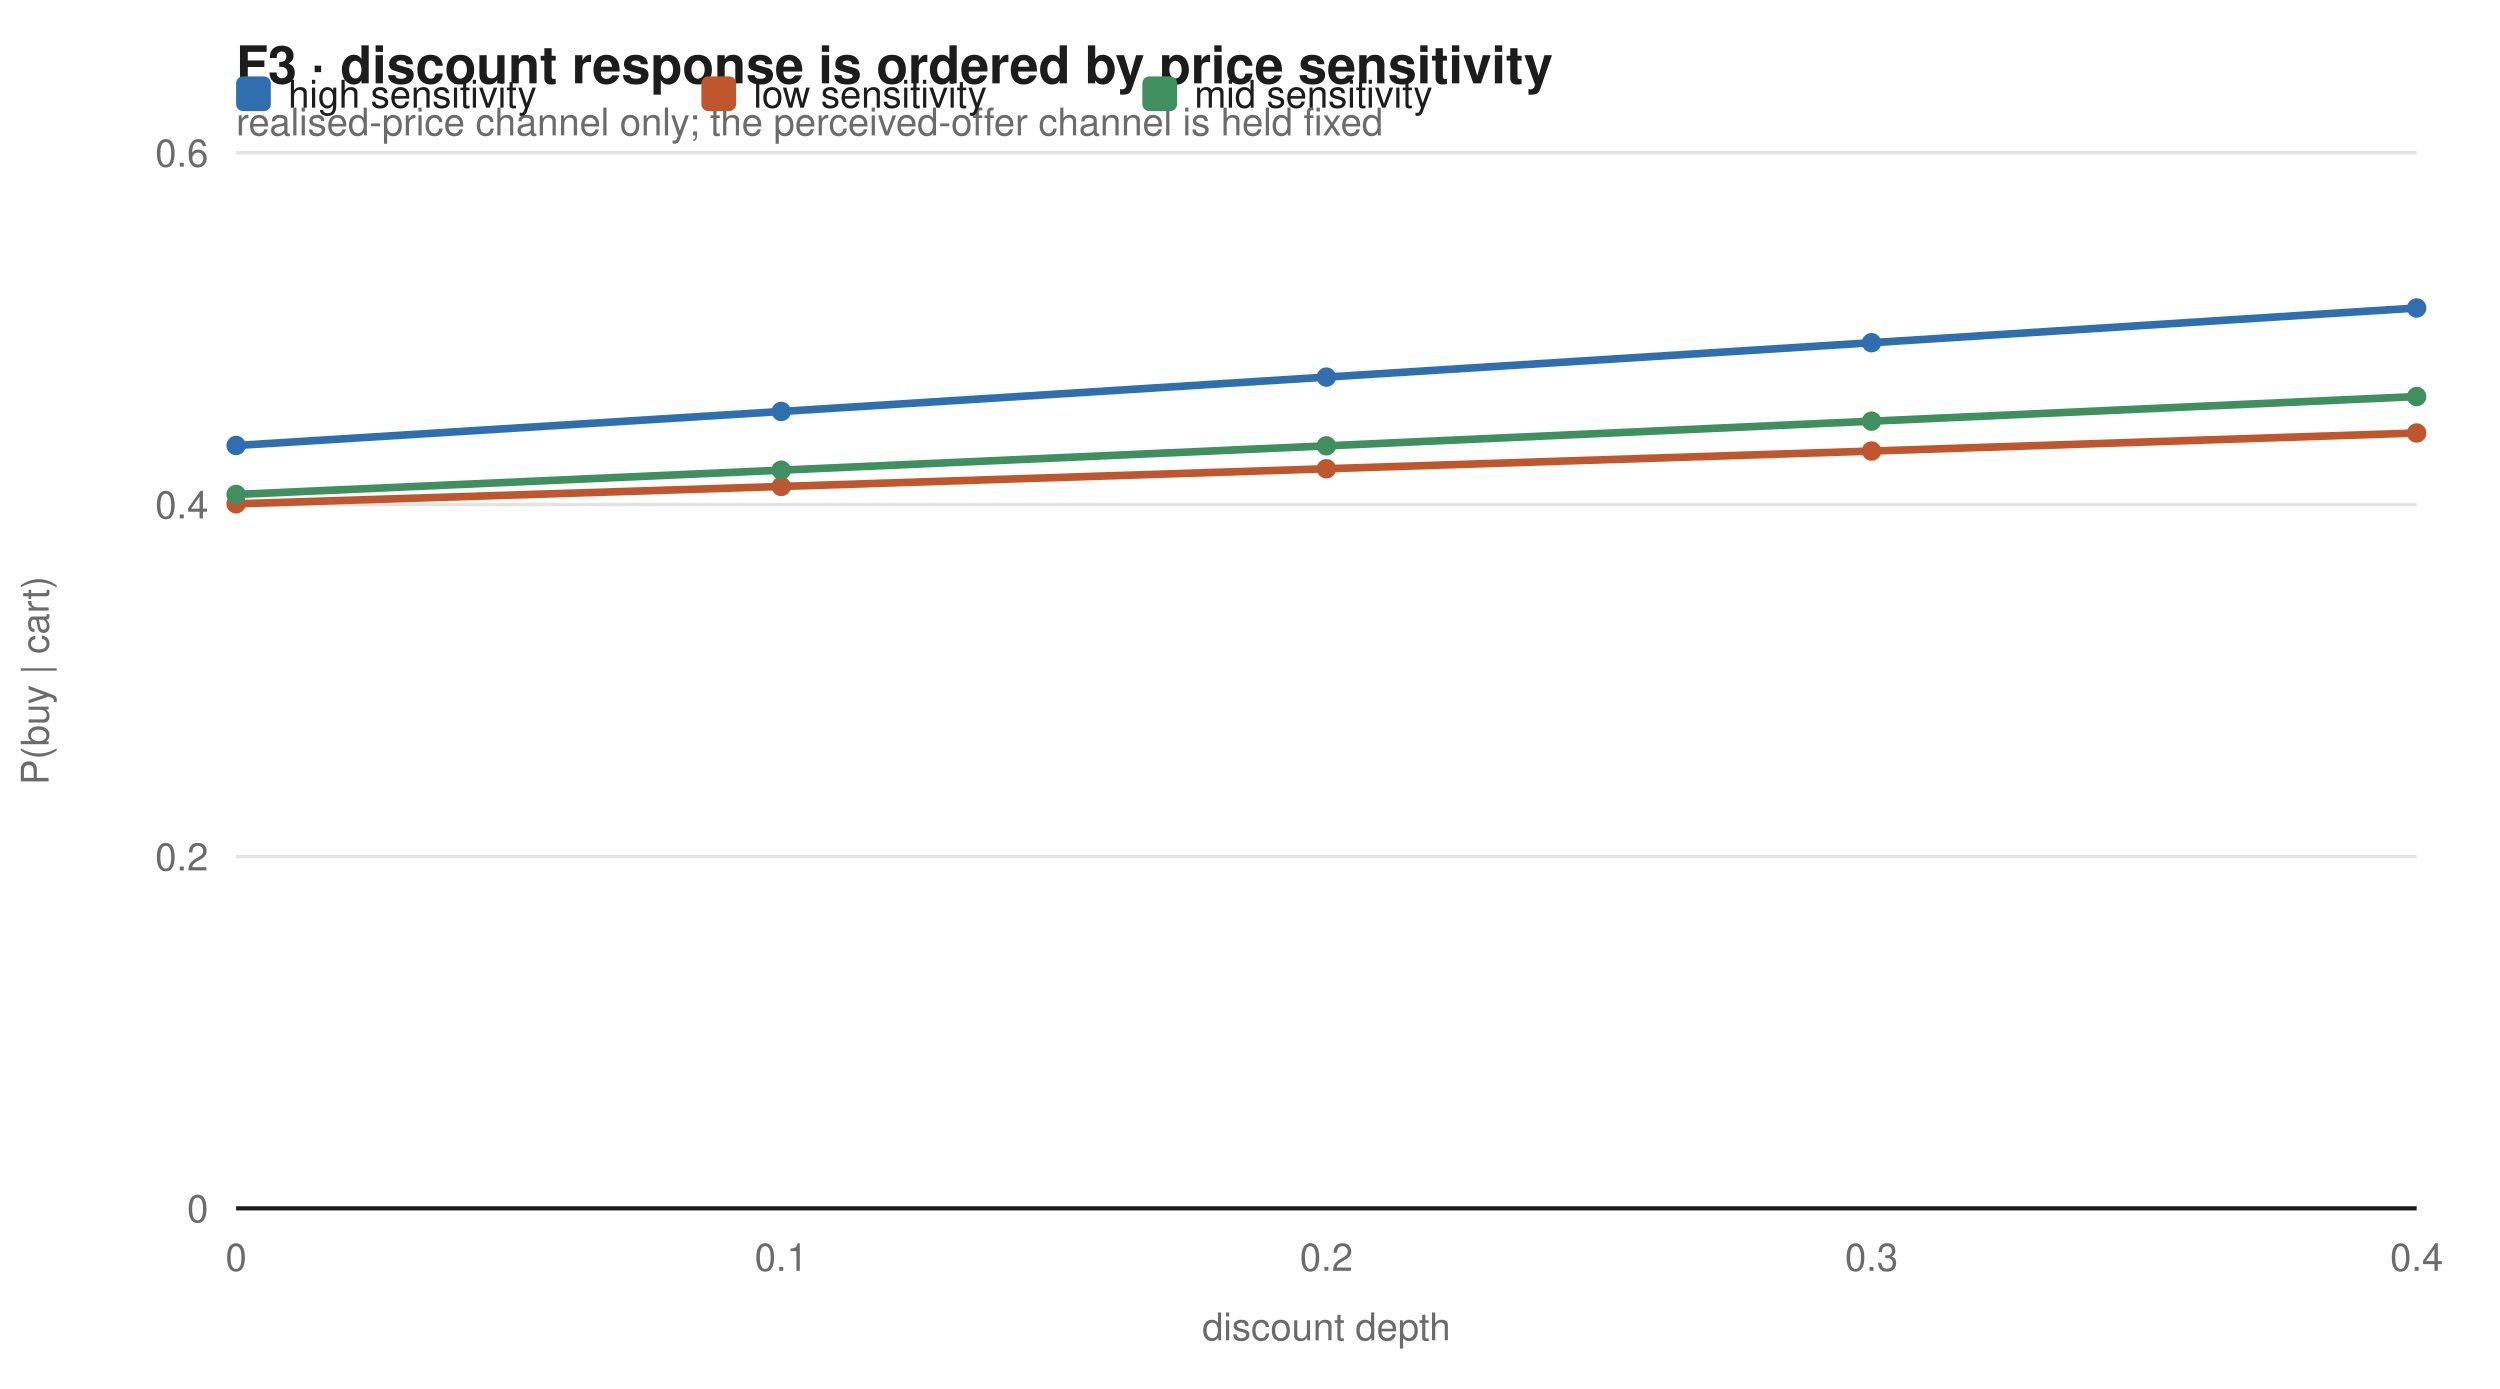
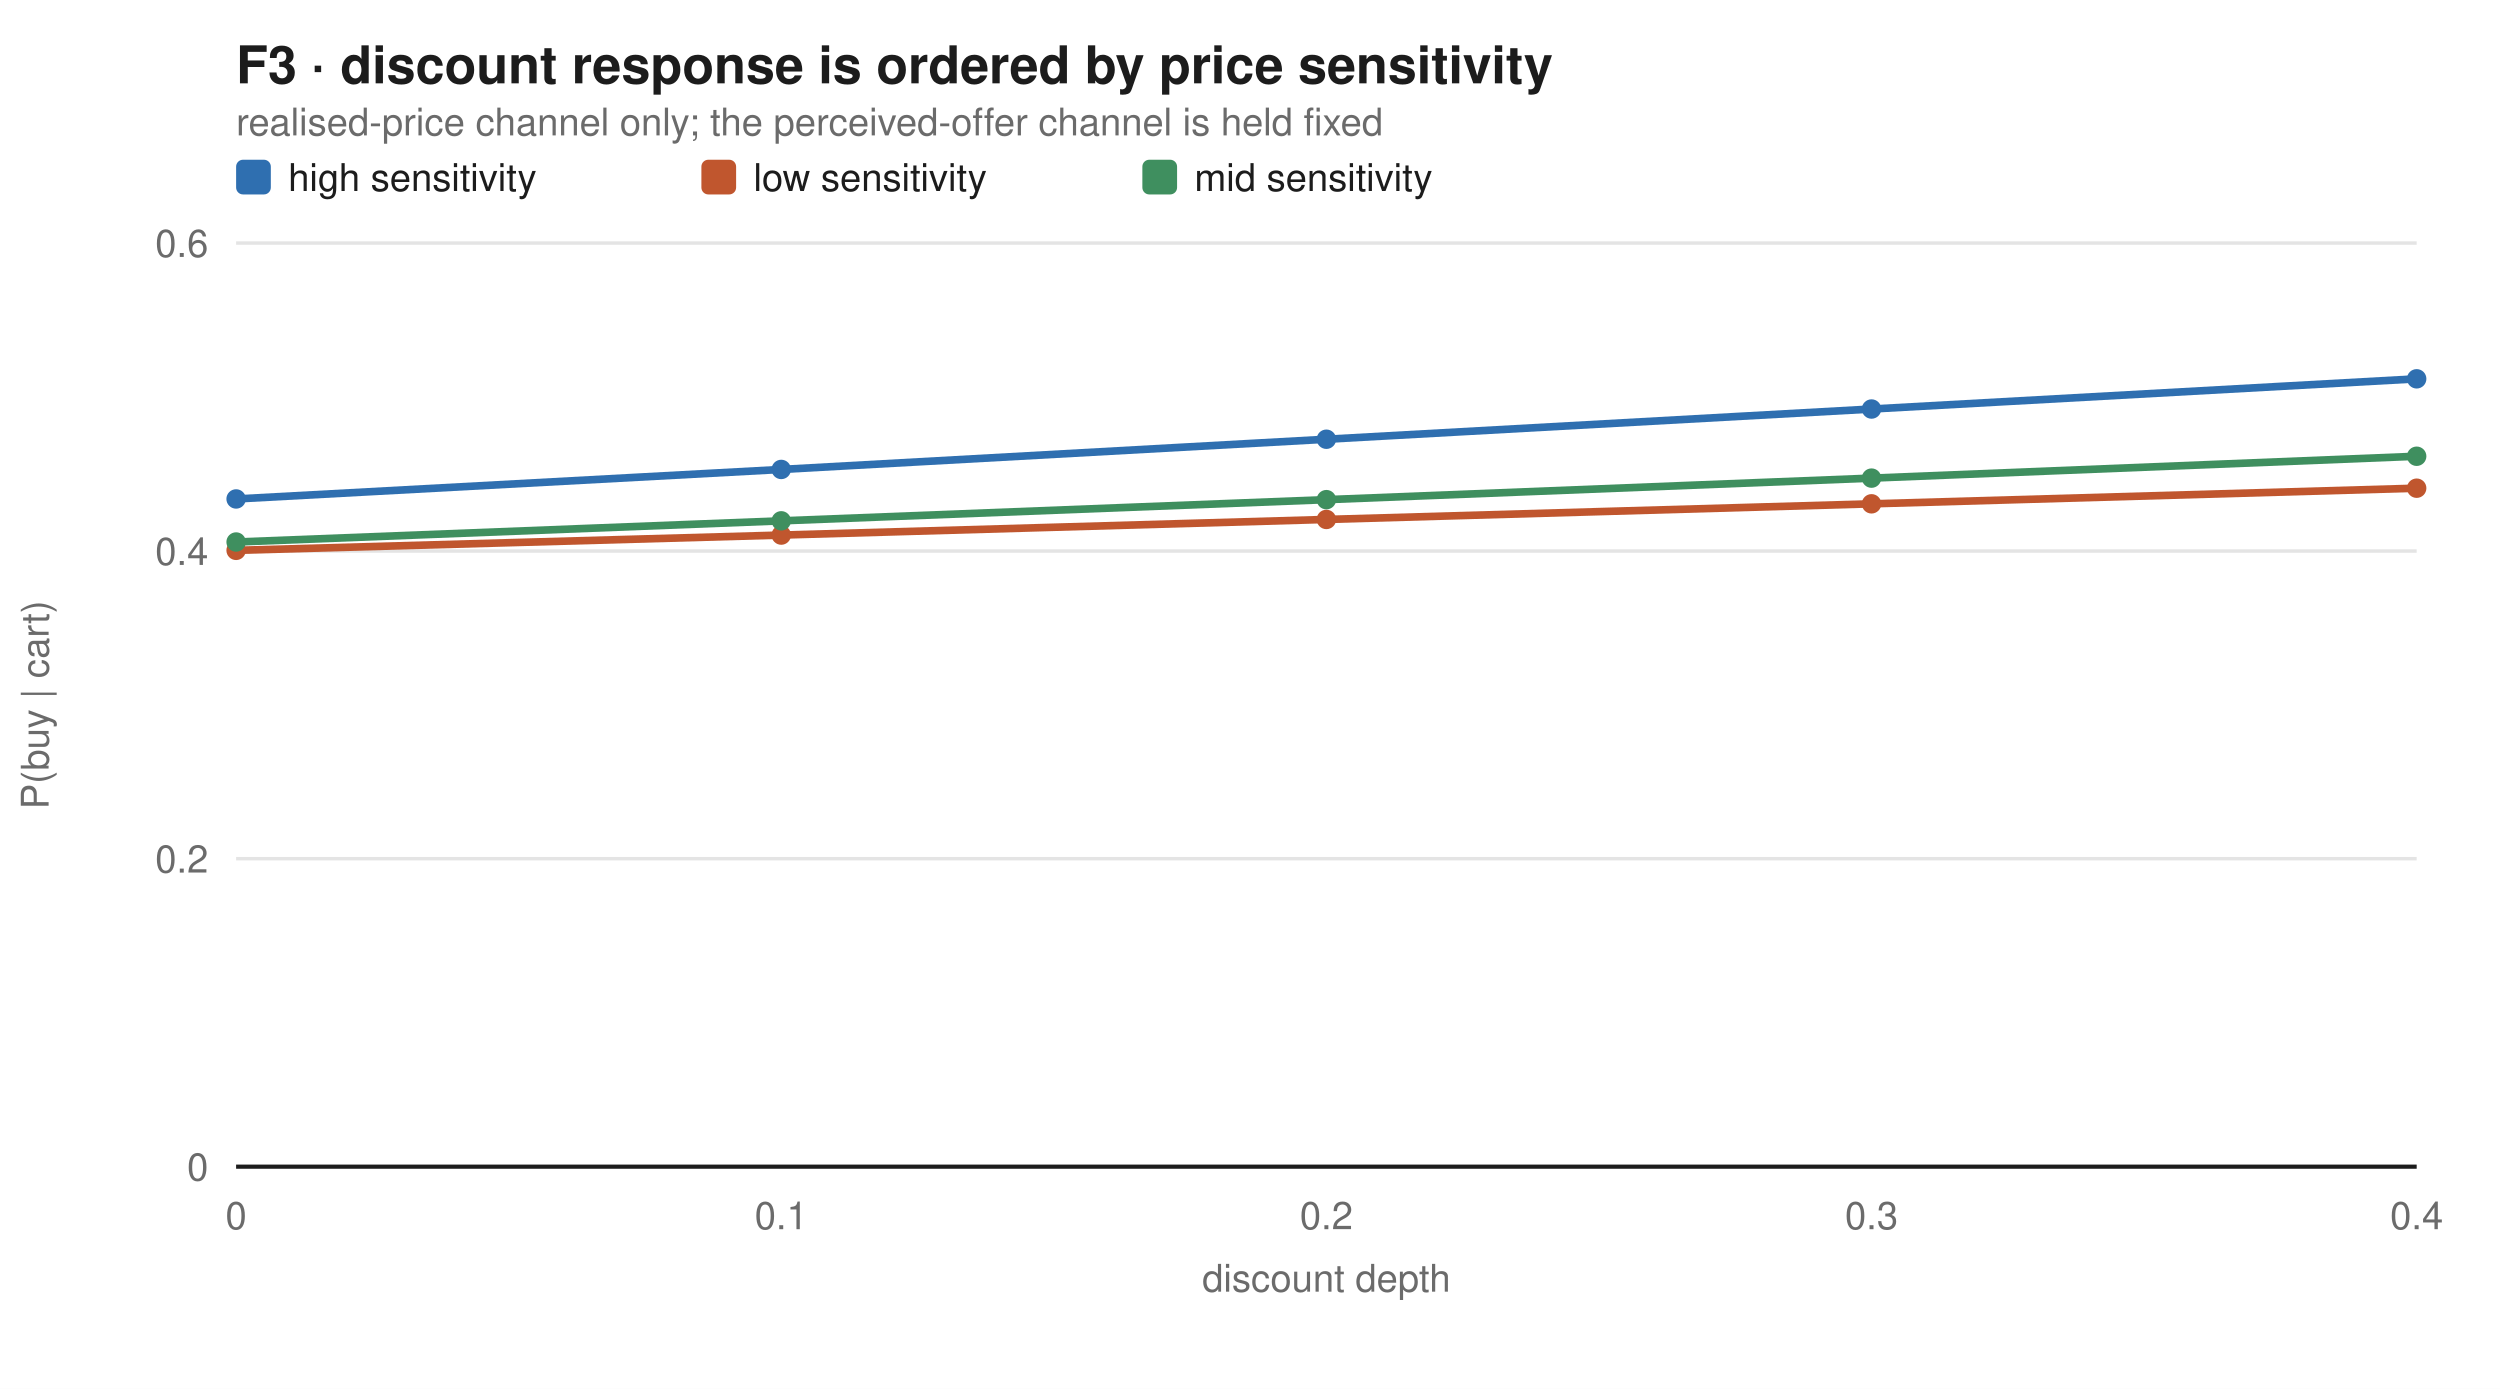
<svg xmlns="http://www.w3.org/2000/svg" width="720" height="400" viewBox="0 0 720 400" font-family="ui-sans-serif,-apple-system,Segoe UI,Helvetica,Arial,sans-serif">
  <rect width="720" height="400" fill="#ffffff" />
  <text x="68" y="24" font-size="15" font-weight="600" fill="#1c1c1c">F3 · discount response is ordered by price sensitivity</text>
  <text x="68" y="39" font-size="11" fill="#6b6b6b">realised-price channel only; the perceived-offer channel is held fixed</text>
-   <text x="14" y="196" font-size="11" fill="#6b6b6b" transform="rotate(-90 14 196)" text-anchor="middle">P(buy | cart)</text>
-   <text x="382" y="386" font-size="11" fill="#6b6b6b" text-anchor="middle">discount depth</text>
-   <rect x="68" y="22" width="10" height="10" fill="#2f6fb0" rx="2" />
-   <text x="83" y="31" font-size="11" fill="#1c1c1c">high sensitivity</text>
-   <rect x="202" y="22" width="10" height="10" fill="#c0562e" rx="2" />
-   <text x="217" y="31" font-size="11" fill="#1c1c1c">low sensitivity</text>
-   <rect x="329" y="22" width="10" height="10" fill="#3f8f5f" rx="2" />
-   <text x="344" y="31" font-size="11" fill="#1c1c1c">mid sensitivity</text>
-   <line x1="68" y1="348.0" x2="696" y2="348.0" stroke="#e4e4e4" stroke-width="1" />
-   <text x="60" y="352.0" text-anchor="end" font-size="11" fill="#6b6b6b">0</text>
-   <line x1="68" y1="246.7" x2="696" y2="246.7" stroke="#e4e4e4" stroke-width="1" />
-   <text x="60" y="250.7" text-anchor="end" font-size="11" fill="#6b6b6b">0.2</text>
-   <line x1="68" y1="145.3" x2="696" y2="145.3" stroke="#e4e4e4" stroke-width="1" />
-   <text x="60" y="149.3" text-anchor="end" font-size="11" fill="#6b6b6b">0.4</text>
-   <line x1="68" y1="44.0" x2="696" y2="44.0" stroke="#e4e4e4" stroke-width="1" />
-   <text x="60" y="48.0" text-anchor="end" font-size="11" fill="#6b6b6b">0.6</text>
-   <text x="68.0" y="366" text-anchor="middle" font-size="11" fill="#6b6b6b">0</text>
-   <text x="225.0" y="366" text-anchor="middle" font-size="11" fill="#6b6b6b">0.1</text>
-   <text x="382.0" y="366" text-anchor="middle" font-size="11" fill="#6b6b6b">0.2</text>
-   <text x="539.0" y="366" text-anchor="middle" font-size="11" fill="#6b6b6b">0.3</text>
-   <text x="696.0" y="366" text-anchor="middle" font-size="11" fill="#6b6b6b">0.4</text>
-   <line x1="68" y1="348" x2="696" y2="348" stroke="#1c1c1c" stroke-width="1.2" />
-   <path d="M68.0,128.3 L225.0,118.5 L382.0,108.6 L539.0,98.7 L696.0,88.7" fill="none" stroke="#2f6fb0" stroke-width="2.2" stroke-linejoin="round" />
-   <circle cx="68.0" cy="128.3" r="2.8" fill="#2f6fb0" />
-   <circle cx="225.0" cy="118.5" r="2.8" fill="#2f6fb0" />
-   <circle cx="382.0" cy="108.6" r="2.8" fill="#2f6fb0" />
-   <circle cx="539.0" cy="98.7" r="2.8" fill="#2f6fb0" />
-   <circle cx="696.0" cy="88.7" r="2.8" fill="#2f6fb0" />
-   <path d="M68.0,145.1 L225.0,140.1 L382.0,135.0 L539.0,129.9 L696.0,124.7" fill="none" stroke="#c0562e" stroke-width="2.2" stroke-linejoin="round" />
-   <circle cx="68.0" cy="145.1" r="2.8" fill="#c0562e" />
-   <circle cx="225.0" cy="140.1" r="2.8" fill="#c0562e" />
-   <circle cx="382.0" cy="135.0" r="2.8" fill="#c0562e" />
-   <circle cx="539.0" cy="129.9" r="2.8" fill="#c0562e" />
-   <circle cx="696.0" cy="124.7" r="2.8" fill="#c0562e" />
-   <path d="M68.0,142.4 L225.0,135.4 L382.0,128.4 L539.0,121.3 L696.0,114.2" fill="none" stroke="#3f8f5f" stroke-width="2.2" stroke-linejoin="round" />
-   <circle cx="68.0" cy="142.4" r="2.8" fill="#3f8f5f" />
-   <circle cx="225.0" cy="135.4" r="2.8" fill="#3f8f5f" />
-   <circle cx="382.0" cy="128.4" r="2.8" fill="#3f8f5f" />
-   <circle cx="539.0" cy="121.3" r="2.8" fill="#3f8f5f" />
-   <circle cx="696.0" cy="114.2" r="2.8" fill="#3f8f5f" />
+   <text x="14" y="203" font-size="11" fill="#6b6b6b" transform="rotate(-90 14 203)" text-anchor="middle">P(buy | cart)</text>
+   <text x="382" y="372" font-size="11" fill="#6b6b6b" text-anchor="middle">discount depth</text>
+   <rect x="68" y="46" width="10" height="10" fill="#2f6fb0" rx="2" />
+   <text x="83" y="55" font-size="11" fill="#1c1c1c">high sensitivity</text>
+   <rect x="202" y="46" width="10" height="10" fill="#c0562e" rx="2" />
+   <text x="217" y="55" font-size="11" fill="#1c1c1c">low sensitivity</text>
+   <rect x="329" y="46" width="10" height="10" fill="#3f8f5f" rx="2" />
+   <text x="344" y="55" font-size="11" fill="#1c1c1c">mid sensitivity</text>
+   <line x1="68" y1="336.0" x2="696" y2="336.0" stroke="#e4e4e4" stroke-width="1" />
+   <text x="60" y="340.0" text-anchor="end" font-size="11" fill="#6b6b6b">0</text>
+   <line x1="68" y1="247.3" x2="696" y2="247.3" stroke="#e4e4e4" stroke-width="1" />
+   <text x="60" y="251.3" text-anchor="end" font-size="11" fill="#6b6b6b">0.2</text>
+   <line x1="68" y1="158.7" x2="696" y2="158.7" stroke="#e4e4e4" stroke-width="1" />
+   <text x="60" y="162.7" text-anchor="end" font-size="11" fill="#6b6b6b">0.4</text>
+   <line x1="68" y1="70.0" x2="696" y2="70.0" stroke="#e4e4e4" stroke-width="1" />
+   <text x="60" y="74.0" text-anchor="end" font-size="11" fill="#6b6b6b">0.6</text>
+   <text x="68.0" y="354" text-anchor="middle" font-size="11" fill="#6b6b6b">0</text>
+   <text x="225.0" y="354" text-anchor="middle" font-size="11" fill="#6b6b6b">0.1</text>
+   <text x="382.0" y="354" text-anchor="middle" font-size="11" fill="#6b6b6b">0.2</text>
+   <text x="539.0" y="354" text-anchor="middle" font-size="11" fill="#6b6b6b">0.3</text>
+   <text x="696.0" y="354" text-anchor="middle" font-size="11" fill="#6b6b6b">0.4</text>
+   <line x1="68" y1="336" x2="696" y2="336" stroke="#1c1c1c" stroke-width="1.2" />
+   <path d="M68.0,143.7 L225.0,135.2 L382.0,126.5 L539.0,117.8 L696.0,109.1" fill="none" stroke="#2f6fb0" stroke-width="2.2" stroke-linejoin="round" />
+   <circle cx="68.0" cy="143.7" r="2.8" fill="#2f6fb0" />
+   <circle cx="225.0" cy="135.2" r="2.8" fill="#2f6fb0" />
+   <circle cx="382.0" cy="126.5" r="2.8" fill="#2f6fb0" />
+   <circle cx="539.0" cy="117.8" r="2.8" fill="#2f6fb0" />
+   <circle cx="696.0" cy="109.1" r="2.8" fill="#2f6fb0" />
+   <path d="M68.0,158.5 L225.0,154.1 L382.0,149.6 L539.0,145.1 L696.0,140.6" fill="none" stroke="#c0562e" stroke-width="2.2" stroke-linejoin="round" />
+   <circle cx="68.0" cy="158.5" r="2.8" fill="#c0562e" />
+   <circle cx="225.0" cy="154.1" r="2.8" fill="#c0562e" />
+   <circle cx="382.0" cy="149.6" r="2.8" fill="#c0562e" />
+   <circle cx="539.0" cy="145.1" r="2.8" fill="#c0562e" />
+   <circle cx="696.0" cy="140.6" r="2.8" fill="#c0562e" />
+   <path d="M68.0,156.1 L225.0,150.0 L382.0,143.9 L539.0,137.7 L696.0,131.4" fill="none" stroke="#3f8f5f" stroke-width="2.2" stroke-linejoin="round" />
+   <circle cx="68.0" cy="156.1" r="2.8" fill="#3f8f5f" />
+   <circle cx="225.0" cy="150.0" r="2.8" fill="#3f8f5f" />
+   <circle cx="382.0" cy="143.9" r="2.8" fill="#3f8f5f" />
+   <circle cx="539.0" cy="137.7" r="2.8" fill="#3f8f5f" />
+   <circle cx="696.0" cy="131.4" r="2.8" fill="#3f8f5f" />
</svg>
